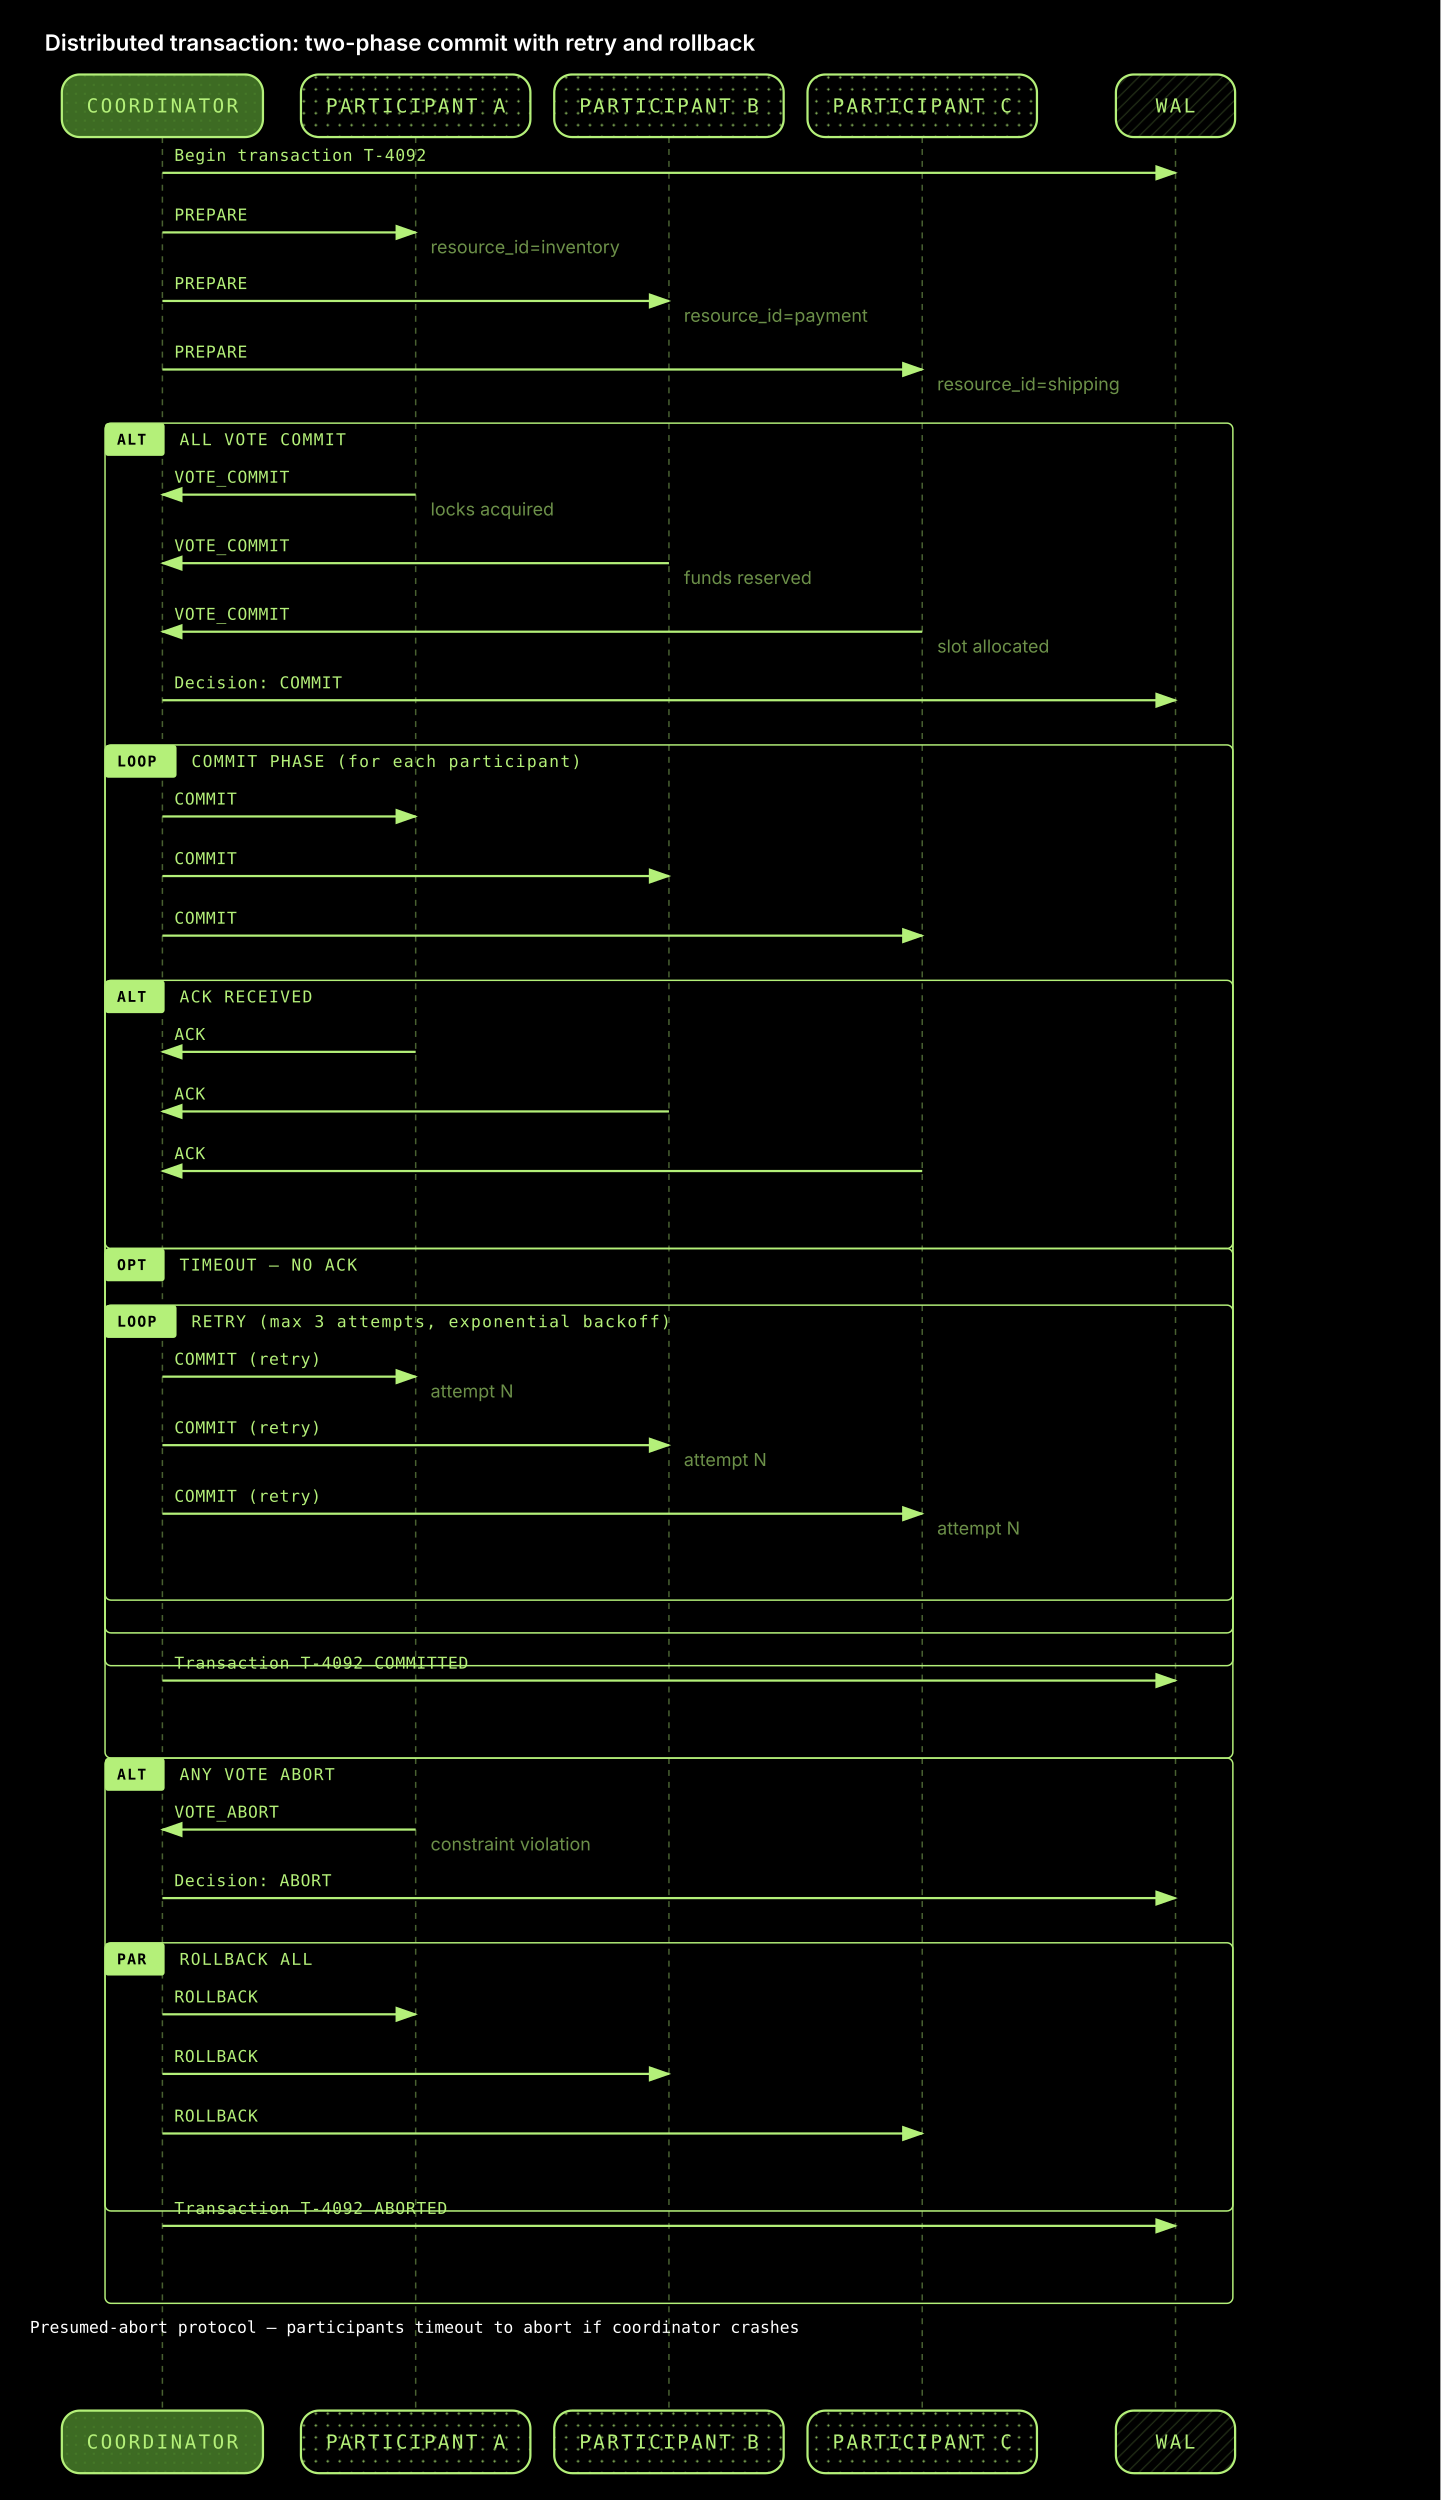
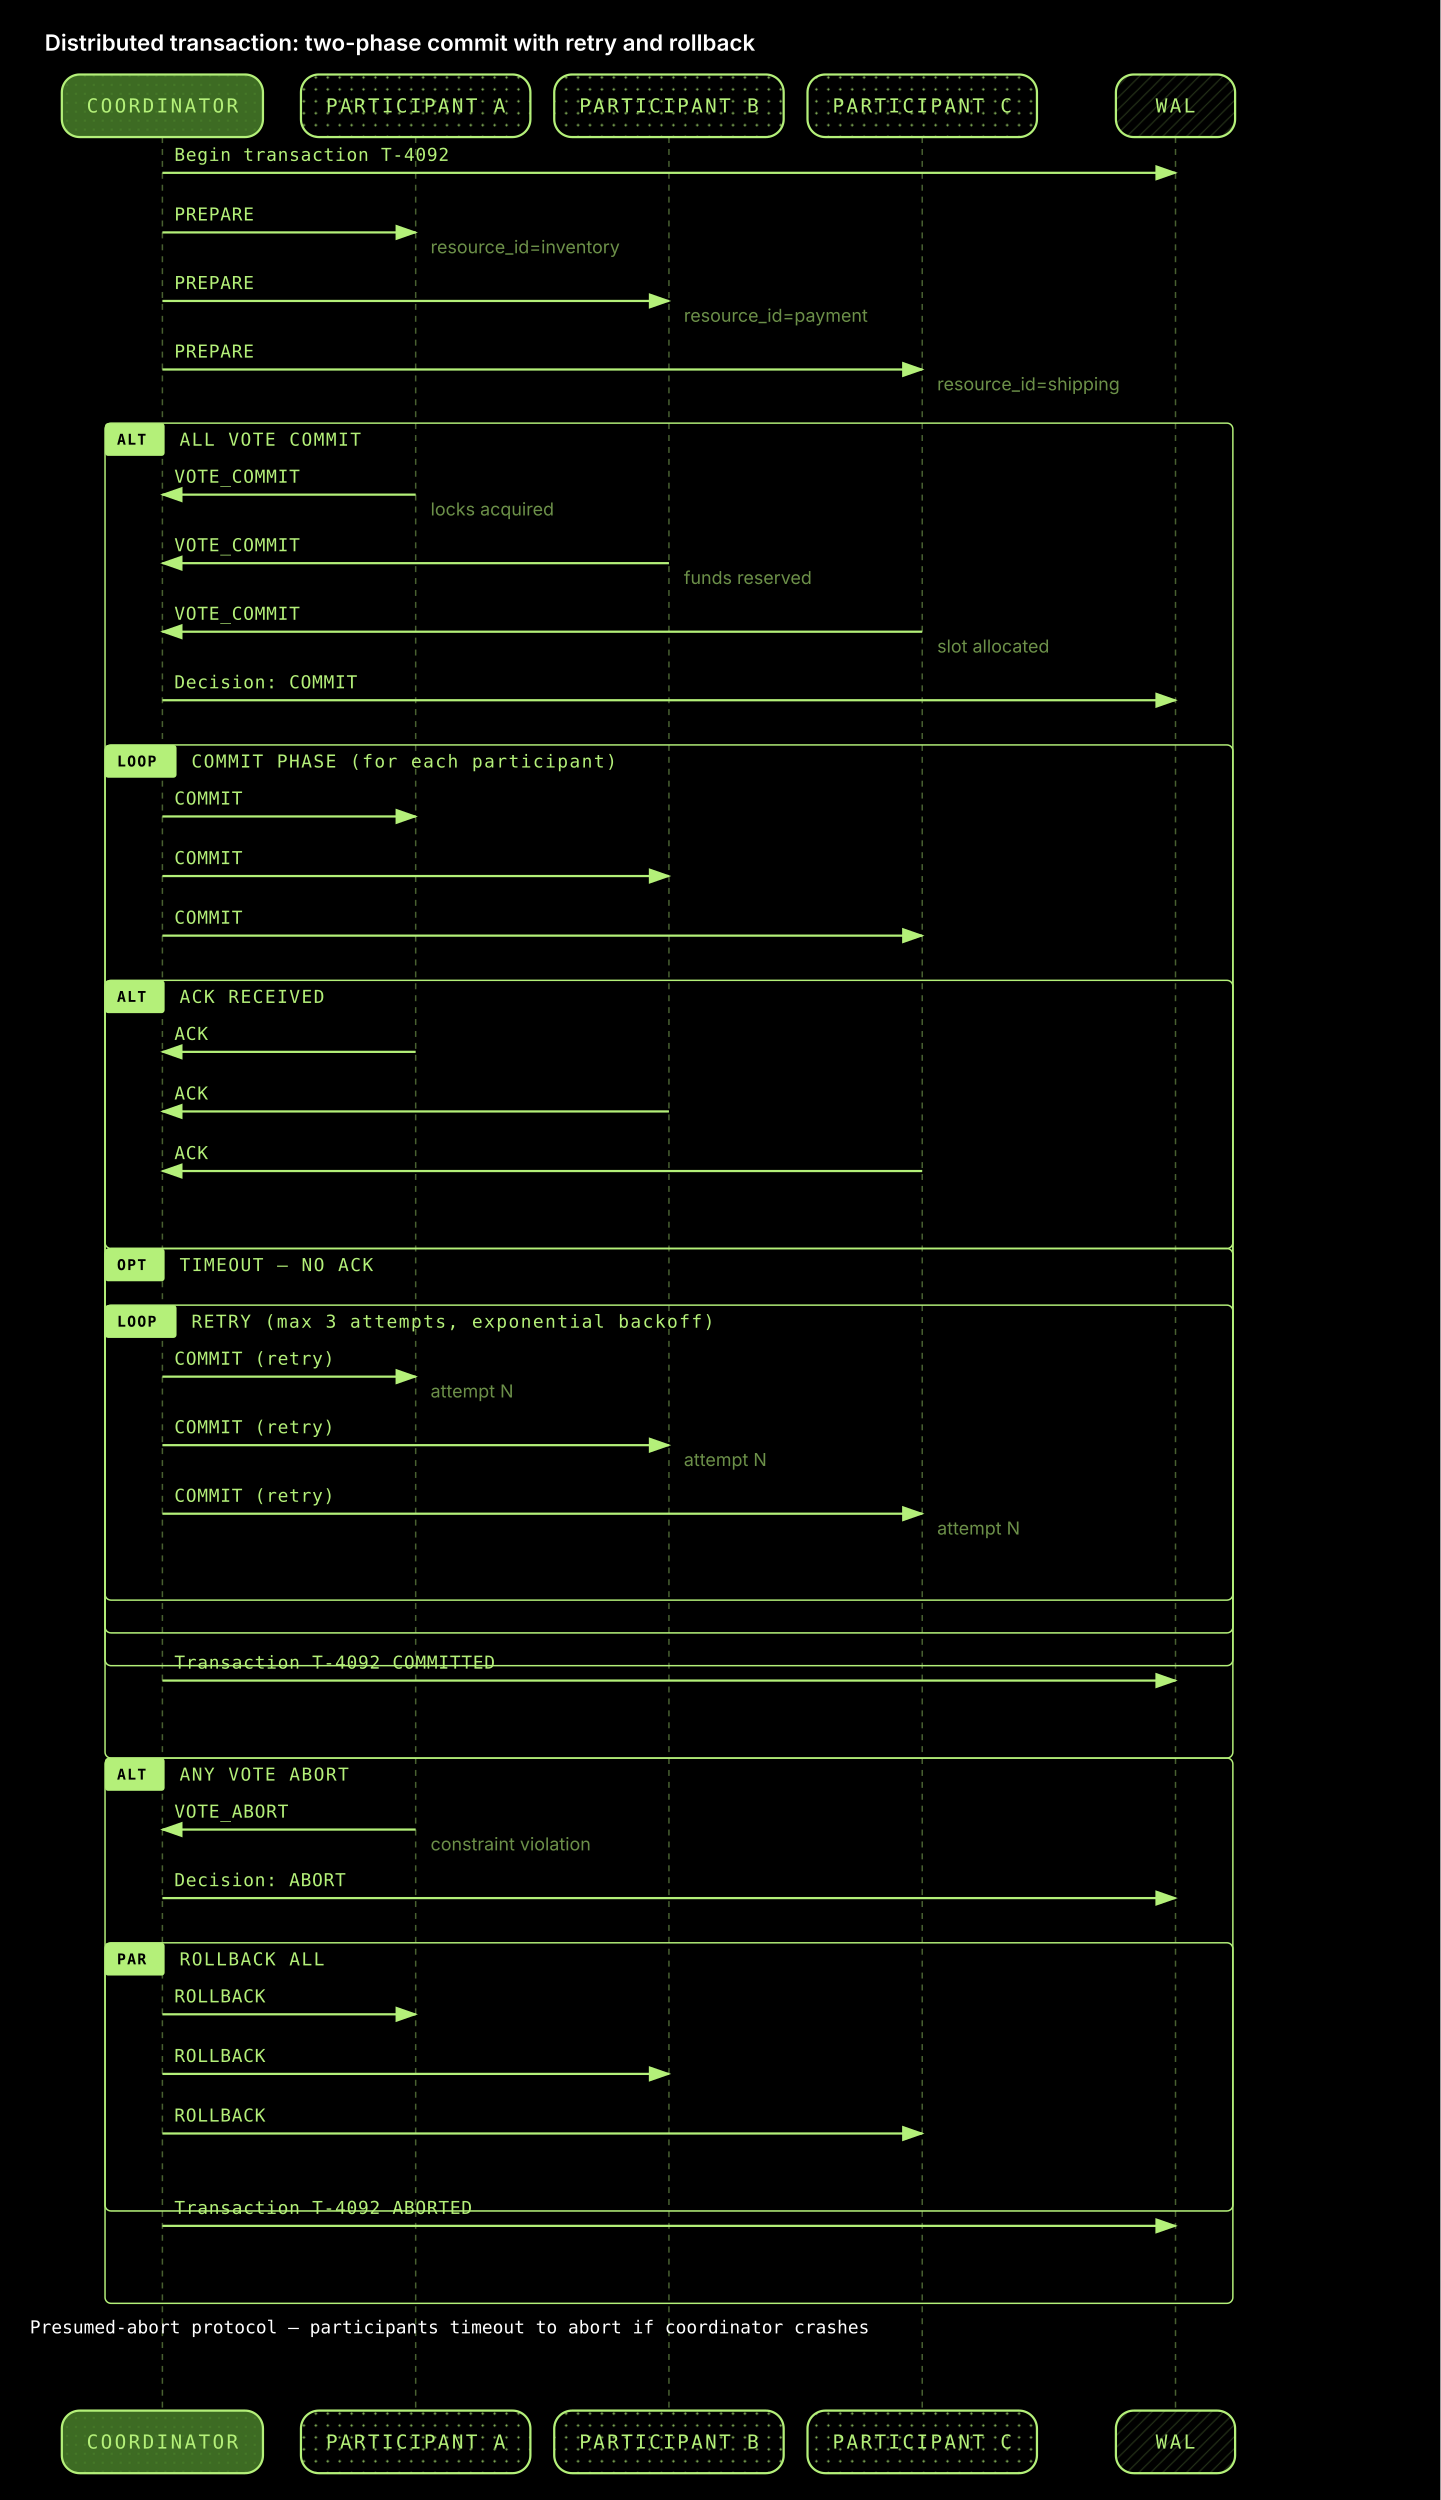
<svg xmlns="http://www.w3.org/2000/svg" viewBox="0 0 966.76 1678" width="966.76" height="1678">
  <defs>
    <pattern id="dotgrid" width="8" height="8" patternUnits="userSpaceOnUse">
      <rect width="8" height="8" fill="#000000" />
      <circle cx="4" cy="4" r="0.8" fill="#b4f079" opacity="0.7" />
    </pattern>
    <pattern id="crosshatch" width="8" height="8" patternUnits="userSpaceOnUse">
      <rect width="8" height="8" fill="#000000" />
      <path d="M0 8L8 0M-1 1L1 -1M7 9L9 7" stroke="#b4f079" stroke-width="0.8" opacity="0.2" />
    </pattern>
    <pattern id="hero" width="6" height="6" patternUnits="userSpaceOnUse">
      <rect width="6" height="6" fill="#3d6b23" />
      <circle cx="3" cy="3" r="0.6" fill="#5a9a35" opacity="0.5" />
    </pattern>
    <marker id="arrowhead" markerWidth="10" markerHeight="7" refX="9" refY="3.5" orient="auto" markerUnits="strokeWidth">
      <polygon points="0 0, 10 3.5, 0 7" fill="#b4f079" />
    </marker>
    <marker id="arrowhead-reverse" markerWidth="10" markerHeight="7" refX="1" refY="3.5" orient="auto" markerUnits="strokeWidth">
      <polygon points="10 0, 0 3.5, 10 7" fill="#b4f079" />
    </marker>
  </defs>
  <rect width="100%" height="100%" fill="#000000" />
  <g class="diagram">
    <text x="30" y="34" font-family="'Inter', 'Helvetica Neue', Arial, sans-serif" font-size="15" fill="#ffffff" font-weight="600">Distributed transaction: two-phase commit with retry and rollback</text>
    <g class="lifelines">
      <line x1="109" y1="92" x2="109" y2="1618" stroke="#b4f079" stroke-width="1" stroke-dasharray="4 4" opacity="0.4" />
      <line x1="279" y1="92" x2="279" y2="1618" stroke="#b4f079" stroke-width="1" stroke-dasharray="4 4" opacity="0.4" />
      <line x1="449" y1="92" x2="449" y2="1618" stroke="#b4f079" stroke-width="1" stroke-dasharray="4 4" opacity="0.4" />
      <line x1="619" y1="92" x2="619" y2="1618" stroke="#b4f079" stroke-width="1" stroke-dasharray="4 4" opacity="0.4" />
      <line x1="789" y1="92" x2="789" y2="1618" stroke="#b4f079" stroke-width="1" stroke-dasharray="4 4" opacity="0.4" />
    </g>
    <g class="fragments">
      <rect x="70.5" y="658" width="757" height="180" rx="4" fill="none" stroke="#b4f079" stroke-width="1" />
      <rect x="70.5" y="658" width="40" height="22" fill="#b4f079" rx="2" />
      <text x="78.5" y="669" font-family="'JetBrains Mono', 'Fira Code', 'SF Mono', 'Cascadia Code', monospace" font-size="10" fill="#000000" dominant-baseline="central" font-weight="700" letter-spacing="0.08em">ALT</text>
-       <text x="120.5" y="669" font-family="'JetBrains Mono', 'Fira Code', 'SF Mono', 'Cascadia Code', monospace" font-size="11" fill="#b4f079" dominant-baseline="central" letter-spacing="0.08em">ACK RECEIVED</text>
+       <text x="120.5" y="669" font-family="'JetBrains Mono', 'Fira Code', 'SF Mono', 'Cascadia Code', monospace" font-size="12" fill="#b4f079" dominant-baseline="central" letter-spacing="0.08em">ACK RECEIVED</text>
      <rect x="70.5" y="876" width="757" height="198" rx="4" fill="none" stroke="#b4f079" stroke-width="1" />
      <rect x="70.5" y="876" width="48" height="22" fill="#b4f079" rx="2" />
      <text x="78.5" y="887" font-family="'JetBrains Mono', 'Fira Code', 'SF Mono', 'Cascadia Code', monospace" font-size="10" fill="#000000" dominant-baseline="central" font-weight="700" letter-spacing="0.08em">LOOP</text>
-       <text x="128.5" y="887" font-family="'JetBrains Mono', 'Fira Code', 'SF Mono', 'Cascadia Code', monospace" font-size="11" fill="#b4f079" dominant-baseline="central" letter-spacing="0.08em">RETRY (max 3 attempts, exponential backoff)</text>
+       <text x="128.5" y="887" font-family="'JetBrains Mono', 'Fira Code', 'SF Mono', 'Cascadia Code', monospace" font-size="12" fill="#b4f079" dominant-baseline="central" letter-spacing="0.08em">RETRY (max 3 attempts, exponential backoff)</text>
      <rect x="70.5" y="838" width="757" height="258" rx="4" fill="none" stroke="#b4f079" stroke-width="1" />
      <rect x="70.5" y="838" width="40" height="22" fill="#b4f079" rx="2" />
      <text x="78.5" y="849" font-family="'JetBrains Mono', 'Fira Code', 'SF Mono', 'Cascadia Code', monospace" font-size="10" fill="#000000" dominant-baseline="central" font-weight="700" letter-spacing="0.08em">OPT</text>
-       <text x="120.5" y="849" font-family="'JetBrains Mono', 'Fira Code', 'SF Mono', 'Cascadia Code', monospace" font-size="11" fill="#b4f079" dominant-baseline="central" letter-spacing="0.08em">TIMEOUT — NO ACK</text>
+       <text x="120.5" y="849" font-family="'JetBrains Mono', 'Fira Code', 'SF Mono', 'Cascadia Code', monospace" font-size="12" fill="#b4f079" dominant-baseline="central" letter-spacing="0.08em">TIMEOUT — NO ACK</text>
      <rect x="70.5" y="500" width="757" height="618" rx="4" fill="none" stroke="#b4f079" stroke-width="1" />
      <rect x="70.5" y="500" width="48" height="22" fill="#b4f079" rx="2" />
      <text x="78.5" y="511" font-family="'JetBrains Mono', 'Fira Code', 'SF Mono', 'Cascadia Code', monospace" font-size="10" fill="#000000" dominant-baseline="central" font-weight="700" letter-spacing="0.08em">LOOP</text>
-       <text x="128.5" y="511" font-family="'JetBrains Mono', 'Fira Code', 'SF Mono', 'Cascadia Code', monospace" font-size="11" fill="#b4f079" dominant-baseline="central" letter-spacing="0.08em">COMMIT PHASE (for each participant)</text>
+       <text x="128.5" y="511" font-family="'JetBrains Mono', 'Fira Code', 'SF Mono', 'Cascadia Code', monospace" font-size="12" fill="#b4f079" dominant-baseline="central" letter-spacing="0.08em">COMMIT PHASE (for each participant)</text>
      <rect x="70.5" y="284" width="757" height="896" rx="4" fill="none" stroke="#b4f079" stroke-width="1" />
      <rect x="70.5" y="284" width="40" height="22" fill="#b4f079" rx="2" />
      <text x="78.5" y="295" font-family="'JetBrains Mono', 'Fira Code', 'SF Mono', 'Cascadia Code', monospace" font-size="10" fill="#000000" dominant-baseline="central" font-weight="700" letter-spacing="0.08em">ALT</text>
-       <text x="120.5" y="295" font-family="'JetBrains Mono', 'Fira Code', 'SF Mono', 'Cascadia Code', monospace" font-size="11" fill="#b4f079" dominant-baseline="central" letter-spacing="0.08em">ALL VOTE COMMIT</text>
+       <text x="120.5" y="295" font-family="'JetBrains Mono', 'Fira Code', 'SF Mono', 'Cascadia Code', monospace" font-size="12" fill="#b4f079" dominant-baseline="central" letter-spacing="0.08em">ALL VOTE COMMIT</text>
      <rect x="70.5" y="1304" width="757" height="180" rx="4" fill="none" stroke="#b4f079" stroke-width="1" />
      <rect x="70.5" y="1304" width="40" height="22" fill="#b4f079" rx="2" />
      <text x="78.5" y="1315" font-family="'JetBrains Mono', 'Fira Code', 'SF Mono', 'Cascadia Code', monospace" font-size="10" fill="#000000" dominant-baseline="central" font-weight="700" letter-spacing="0.08em">PAR</text>
-       <text x="120.5" y="1315" font-family="'JetBrains Mono', 'Fira Code', 'SF Mono', 'Cascadia Code', monospace" font-size="11" fill="#b4f079" dominant-baseline="central" letter-spacing="0.08em">ROLLBACK ALL</text>
+       <text x="120.5" y="1315" font-family="'JetBrains Mono', 'Fira Code', 'SF Mono', 'Cascadia Code', monospace" font-size="12" fill="#b4f079" dominant-baseline="central" letter-spacing="0.08em">ROLLBACK ALL</text>
      <rect x="70.5" y="1180" width="757" height="366" rx="4" fill="none" stroke="#b4f079" stroke-width="1" />
      <rect x="70.5" y="1180" width="40" height="22" fill="#b4f079" rx="2" />
      <text x="78.5" y="1191" font-family="'JetBrains Mono', 'Fira Code', 'SF Mono', 'Cascadia Code', monospace" font-size="10" fill="#000000" dominant-baseline="central" font-weight="700" letter-spacing="0.08em">ALT</text>
-       <text x="120.5" y="1191" font-family="'JetBrains Mono', 'Fira Code', 'SF Mono', 'Cascadia Code', monospace" font-size="11" fill="#b4f079" dominant-baseline="central" letter-spacing="0.08em">ANY VOTE ABORT</text>
+       <text x="120.5" y="1191" font-family="'JetBrains Mono', 'Fira Code', 'SF Mono', 'Cascadia Code', monospace" font-size="12" fill="#b4f079" dominant-baseline="central" letter-spacing="0.08em">ANY VOTE ABORT</text>
    </g>
    <g class="messages">
      <line x1="109" y1="116" x2="789" y2="116" stroke="#b4f079" stroke-width="1.5" marker-end="url(#arrowhead)" />
-       <text x="117" y="108" font-family="'JetBrains Mono', 'Fira Code', 'SF Mono', 'Cascadia Code', monospace" font-size="11" fill="#b4f079" text-anchor="start" letter-spacing="0.04em">Begin transaction T-4092</text>
+       <text x="117" y="108" font-family="'JetBrains Mono', 'Fira Code', 'SF Mono', 'Cascadia Code', monospace" font-size="12" fill="#b4f079" text-anchor="start" letter-spacing="0.04em">Begin transaction T-4092</text>
      <line x1="109" y1="156" x2="279" y2="156" stroke="#b4f079" stroke-width="1.5" marker-end="url(#arrowhead)" />
-       <text x="117" y="148" font-family="'JetBrains Mono', 'Fira Code', 'SF Mono', 'Cascadia Code', monospace" font-size="11" fill="#b4f079" text-anchor="start" letter-spacing="0.04em">PREPARE</text>
+       <text x="117" y="148" font-family="'JetBrains Mono', 'Fira Code', 'SF Mono', 'Cascadia Code', monospace" font-size="12" fill="#b4f079" text-anchor="start" letter-spacing="0.04em">PREPARE</text>
      <text x="289" y="170" font-family="'Inter', 'Helvetica Neue', Arial, sans-serif" font-size="12" fill="#b4f079" opacity="0.6">resource_id=inventory</text>
      <line x1="109" y1="202" x2="449" y2="202" stroke="#b4f079" stroke-width="1.5" marker-end="url(#arrowhead)" />
-       <text x="117" y="194" font-family="'JetBrains Mono', 'Fira Code', 'SF Mono', 'Cascadia Code', monospace" font-size="11" fill="#b4f079" text-anchor="start" letter-spacing="0.04em">PREPARE</text>
+       <text x="117" y="194" font-family="'JetBrains Mono', 'Fira Code', 'SF Mono', 'Cascadia Code', monospace" font-size="12" fill="#b4f079" text-anchor="start" letter-spacing="0.04em">PREPARE</text>
      <text x="459" y="216" font-family="'Inter', 'Helvetica Neue', Arial, sans-serif" font-size="12" fill="#b4f079" opacity="0.6">resource_id=payment</text>
      <line x1="109" y1="248" x2="619" y2="248" stroke="#b4f079" stroke-width="1.5" marker-end="url(#arrowhead)" />
-       <text x="117" y="240" font-family="'JetBrains Mono', 'Fira Code', 'SF Mono', 'Cascadia Code', monospace" font-size="11" fill="#b4f079" text-anchor="start" letter-spacing="0.04em">PREPARE</text>
+       <text x="117" y="240" font-family="'JetBrains Mono', 'Fira Code', 'SF Mono', 'Cascadia Code', monospace" font-size="12" fill="#b4f079" text-anchor="start" letter-spacing="0.04em">PREPARE</text>
      <text x="629" y="262" font-family="'Inter', 'Helvetica Neue', Arial, sans-serif" font-size="12" fill="#b4f079" opacity="0.6">resource_id=shipping</text>
      <line x1="279" y1="332" x2="109" y2="332" stroke="#b4f079" stroke-width="1.5" marker-end="url(#arrowhead)" />
-       <text x="117" y="324" font-family="'JetBrains Mono', 'Fira Code', 'SF Mono', 'Cascadia Code', monospace" font-size="11" fill="#b4f079" text-anchor="start" letter-spacing="0.04em">VOTE_COMMIT</text>
+       <text x="117" y="324" font-family="'JetBrains Mono', 'Fira Code', 'SF Mono', 'Cascadia Code', monospace" font-size="12" fill="#b4f079" text-anchor="start" letter-spacing="0.04em">VOTE_COMMIT</text>
      <text x="289" y="346" font-family="'Inter', 'Helvetica Neue', Arial, sans-serif" font-size="12" fill="#b4f079" opacity="0.6">locks acquired</text>
      <line x1="449" y1="378" x2="109" y2="378" stroke="#b4f079" stroke-width="1.5" marker-end="url(#arrowhead)" />
-       <text x="117" y="370" font-family="'JetBrains Mono', 'Fira Code', 'SF Mono', 'Cascadia Code', monospace" font-size="11" fill="#b4f079" text-anchor="start" letter-spacing="0.04em">VOTE_COMMIT</text>
+       <text x="117" y="370" font-family="'JetBrains Mono', 'Fira Code', 'SF Mono', 'Cascadia Code', monospace" font-size="12" fill="#b4f079" text-anchor="start" letter-spacing="0.04em">VOTE_COMMIT</text>
      <text x="459" y="392" font-family="'Inter', 'Helvetica Neue', Arial, sans-serif" font-size="12" fill="#b4f079" opacity="0.6">funds reserved</text>
      <line x1="619" y1="424" x2="109" y2="424" stroke="#b4f079" stroke-width="1.5" marker-end="url(#arrowhead)" />
-       <text x="117" y="416" font-family="'JetBrains Mono', 'Fira Code', 'SF Mono', 'Cascadia Code', monospace" font-size="11" fill="#b4f079" text-anchor="start" letter-spacing="0.04em">VOTE_COMMIT</text>
+       <text x="117" y="416" font-family="'JetBrains Mono', 'Fira Code', 'SF Mono', 'Cascadia Code', monospace" font-size="12" fill="#b4f079" text-anchor="start" letter-spacing="0.04em">VOTE_COMMIT</text>
      <text x="629" y="438" font-family="'Inter', 'Helvetica Neue', Arial, sans-serif" font-size="12" fill="#b4f079" opacity="0.6">slot allocated</text>
      <line x1="109" y1="470" x2="789" y2="470" stroke="#b4f079" stroke-width="1.5" marker-end="url(#arrowhead)" />
-       <text x="117" y="462" font-family="'JetBrains Mono', 'Fira Code', 'SF Mono', 'Cascadia Code', monospace" font-size="11" fill="#b4f079" text-anchor="start" letter-spacing="0.04em">Decision: COMMIT</text>
+       <text x="117" y="462" font-family="'JetBrains Mono', 'Fira Code', 'SF Mono', 'Cascadia Code', monospace" font-size="12" fill="#b4f079" text-anchor="start" letter-spacing="0.04em">Decision: COMMIT</text>
      <line x1="109" y1="548" x2="279" y2="548" stroke="#b4f079" stroke-width="1.5" marker-end="url(#arrowhead)" />
-       <text x="117" y="540" font-family="'JetBrains Mono', 'Fira Code', 'SF Mono', 'Cascadia Code', monospace" font-size="11" fill="#b4f079" text-anchor="start" letter-spacing="0.04em">COMMIT</text>
+       <text x="117" y="540" font-family="'JetBrains Mono', 'Fira Code', 'SF Mono', 'Cascadia Code', monospace" font-size="12" fill="#b4f079" text-anchor="start" letter-spacing="0.04em">COMMIT</text>
      <line x1="109" y1="588" x2="449" y2="588" stroke="#b4f079" stroke-width="1.5" marker-end="url(#arrowhead)" />
-       <text x="117" y="580" font-family="'JetBrains Mono', 'Fira Code', 'SF Mono', 'Cascadia Code', monospace" font-size="11" fill="#b4f079" text-anchor="start" letter-spacing="0.04em">COMMIT</text>
+       <text x="117" y="580" font-family="'JetBrains Mono', 'Fira Code', 'SF Mono', 'Cascadia Code', monospace" font-size="12" fill="#b4f079" text-anchor="start" letter-spacing="0.04em">COMMIT</text>
      <line x1="109" y1="628" x2="619" y2="628" stroke="#b4f079" stroke-width="1.5" marker-end="url(#arrowhead)" />
-       <text x="117" y="620" font-family="'JetBrains Mono', 'Fira Code', 'SF Mono', 'Cascadia Code', monospace" font-size="11" fill="#b4f079" text-anchor="start" letter-spacing="0.04em">COMMIT</text>
+       <text x="117" y="620" font-family="'JetBrains Mono', 'Fira Code', 'SF Mono', 'Cascadia Code', monospace" font-size="12" fill="#b4f079" text-anchor="start" letter-spacing="0.04em">COMMIT</text>
      <line x1="279" y1="706" x2="109" y2="706" stroke="#b4f079" stroke-width="1.5" marker-end="url(#arrowhead)" />
-       <text x="117" y="698" font-family="'JetBrains Mono', 'Fira Code', 'SF Mono', 'Cascadia Code', monospace" font-size="11" fill="#b4f079" text-anchor="start" letter-spacing="0.04em">ACK</text>
+       <text x="117" y="698" font-family="'JetBrains Mono', 'Fira Code', 'SF Mono', 'Cascadia Code', monospace" font-size="12" fill="#b4f079" text-anchor="start" letter-spacing="0.04em">ACK</text>
      <line x1="449" y1="746" x2="109" y2="746" stroke="#b4f079" stroke-width="1.5" marker-end="url(#arrowhead)" />
-       <text x="117" y="738" font-family="'JetBrains Mono', 'Fira Code', 'SF Mono', 'Cascadia Code', monospace" font-size="11" fill="#b4f079" text-anchor="start" letter-spacing="0.04em">ACK</text>
+       <text x="117" y="738" font-family="'JetBrains Mono', 'Fira Code', 'SF Mono', 'Cascadia Code', monospace" font-size="12" fill="#b4f079" text-anchor="start" letter-spacing="0.04em">ACK</text>
      <line x1="619" y1="786" x2="109" y2="786" stroke="#b4f079" stroke-width="1.5" marker-end="url(#arrowhead)" />
-       <text x="117" y="778" font-family="'JetBrains Mono', 'Fira Code', 'SF Mono', 'Cascadia Code', monospace" font-size="11" fill="#b4f079" text-anchor="start" letter-spacing="0.04em">ACK</text>
+       <text x="117" y="778" font-family="'JetBrains Mono', 'Fira Code', 'SF Mono', 'Cascadia Code', monospace" font-size="12" fill="#b4f079" text-anchor="start" letter-spacing="0.04em">ACK</text>
      <line x1="109" y1="924" x2="279" y2="924" stroke="#b4f079" stroke-width="1.5" marker-end="url(#arrowhead)" />
-       <text x="117" y="916" font-family="'JetBrains Mono', 'Fira Code', 'SF Mono', 'Cascadia Code', monospace" font-size="11" fill="#b4f079" text-anchor="start" letter-spacing="0.04em">COMMIT (retry)</text>
+       <text x="117" y="916" font-family="'JetBrains Mono', 'Fira Code', 'SF Mono', 'Cascadia Code', monospace" font-size="12" fill="#b4f079" text-anchor="start" letter-spacing="0.04em">COMMIT (retry)</text>
      <text x="289" y="938" font-family="'Inter', 'Helvetica Neue', Arial, sans-serif" font-size="12" fill="#b4f079" opacity="0.6">attempt N</text>
      <line x1="109" y1="970" x2="449" y2="970" stroke="#b4f079" stroke-width="1.5" marker-end="url(#arrowhead)" />
-       <text x="117" y="962" font-family="'JetBrains Mono', 'Fira Code', 'SF Mono', 'Cascadia Code', monospace" font-size="11" fill="#b4f079" text-anchor="start" letter-spacing="0.04em">COMMIT (retry)</text>
+       <text x="117" y="962" font-family="'JetBrains Mono', 'Fira Code', 'SF Mono', 'Cascadia Code', monospace" font-size="12" fill="#b4f079" text-anchor="start" letter-spacing="0.04em">COMMIT (retry)</text>
      <text x="459" y="984" font-family="'Inter', 'Helvetica Neue', Arial, sans-serif" font-size="12" fill="#b4f079" opacity="0.6">attempt N</text>
      <line x1="109" y1="1016" x2="619" y2="1016" stroke="#b4f079" stroke-width="1.5" marker-end="url(#arrowhead)" />
-       <text x="117" y="1008" font-family="'JetBrains Mono', 'Fira Code', 'SF Mono', 'Cascadia Code', monospace" font-size="11" fill="#b4f079" text-anchor="start" letter-spacing="0.04em">COMMIT (retry)</text>
+       <text x="117" y="1008" font-family="'JetBrains Mono', 'Fira Code', 'SF Mono', 'Cascadia Code', monospace" font-size="12" fill="#b4f079" text-anchor="start" letter-spacing="0.04em">COMMIT (retry)</text>
      <text x="629" y="1030" font-family="'Inter', 'Helvetica Neue', Arial, sans-serif" font-size="12" fill="#b4f079" opacity="0.6">attempt N</text>
      <line x1="109" y1="1128" x2="789" y2="1128" stroke="#b4f079" stroke-width="1.5" marker-end="url(#arrowhead)" />
-       <text x="117" y="1120" font-family="'JetBrains Mono', 'Fira Code', 'SF Mono', 'Cascadia Code', monospace" font-size="11" fill="#b4f079" text-anchor="start" letter-spacing="0.04em">Transaction T-4092 COMMITTED</text>
+       <text x="117" y="1120" font-family="'JetBrains Mono', 'Fira Code', 'SF Mono', 'Cascadia Code', monospace" font-size="12" fill="#b4f079" text-anchor="start" letter-spacing="0.04em">Transaction T-4092 COMMITTED</text>
      <line x1="279" y1="1228" x2="109" y2="1228" stroke="#b4f079" stroke-width="1.5" marker-end="url(#arrowhead)" />
-       <text x="117" y="1220" font-family="'JetBrains Mono', 'Fira Code', 'SF Mono', 'Cascadia Code', monospace" font-size="11" fill="#b4f079" text-anchor="start" letter-spacing="0.04em">VOTE_ABORT</text>
+       <text x="117" y="1220" font-family="'JetBrains Mono', 'Fira Code', 'SF Mono', 'Cascadia Code', monospace" font-size="12" fill="#b4f079" text-anchor="start" letter-spacing="0.04em">VOTE_ABORT</text>
      <text x="289" y="1242" font-family="'Inter', 'Helvetica Neue', Arial, sans-serif" font-size="12" fill="#b4f079" opacity="0.6">constraint violation</text>
      <line x1="109" y1="1274" x2="789" y2="1274" stroke="#b4f079" stroke-width="1.5" marker-end="url(#arrowhead)" />
-       <text x="117" y="1266" font-family="'JetBrains Mono', 'Fira Code', 'SF Mono', 'Cascadia Code', monospace" font-size="11" fill="#b4f079" text-anchor="start" letter-spacing="0.04em">Decision: ABORT</text>
+       <text x="117" y="1266" font-family="'JetBrains Mono', 'Fira Code', 'SF Mono', 'Cascadia Code', monospace" font-size="12" fill="#b4f079" text-anchor="start" letter-spacing="0.04em">Decision: ABORT</text>
      <line x1="109" y1="1352" x2="279" y2="1352" stroke="#b4f079" stroke-width="1.5" marker-end="url(#arrowhead)" />
-       <text x="117" y="1344" font-family="'JetBrains Mono', 'Fira Code', 'SF Mono', 'Cascadia Code', monospace" font-size="11" fill="#b4f079" text-anchor="start" letter-spacing="0.04em">ROLLBACK</text>
+       <text x="117" y="1344" font-family="'JetBrains Mono', 'Fira Code', 'SF Mono', 'Cascadia Code', monospace" font-size="12" fill="#b4f079" text-anchor="start" letter-spacing="0.04em">ROLLBACK</text>
      <line x1="109" y1="1392" x2="449" y2="1392" stroke="#b4f079" stroke-width="1.5" marker-end="url(#arrowhead)" />
-       <text x="117" y="1384" font-family="'JetBrains Mono', 'Fira Code', 'SF Mono', 'Cascadia Code', monospace" font-size="11" fill="#b4f079" text-anchor="start" letter-spacing="0.04em">ROLLBACK</text>
+       <text x="117" y="1384" font-family="'JetBrains Mono', 'Fira Code', 'SF Mono', 'Cascadia Code', monospace" font-size="12" fill="#b4f079" text-anchor="start" letter-spacing="0.04em">ROLLBACK</text>
      <line x1="109" y1="1432" x2="619" y2="1432" stroke="#b4f079" stroke-width="1.5" marker-end="url(#arrowhead)" />
-       <text x="117" y="1424" font-family="'JetBrains Mono', 'Fira Code', 'SF Mono', 'Cascadia Code', monospace" font-size="11" fill="#b4f079" text-anchor="start" letter-spacing="0.04em">ROLLBACK</text>
+       <text x="117" y="1424" font-family="'JetBrains Mono', 'Fira Code', 'SF Mono', 'Cascadia Code', monospace" font-size="12" fill="#b4f079" text-anchor="start" letter-spacing="0.04em">ROLLBACK</text>
      <line x1="109" y1="1494" x2="789" y2="1494" stroke="#b4f079" stroke-width="1.5" marker-end="url(#arrowhead)" />
-       <text x="117" y="1486" font-family="'JetBrains Mono', 'Fira Code', 'SF Mono', 'Cascadia Code', monospace" font-size="11" fill="#b4f079" text-anchor="start" letter-spacing="0.04em">Transaction T-4092 ABORTED</text>
+       <text x="117" y="1486" font-family="'JetBrains Mono', 'Fira Code', 'SF Mono', 'Cascadia Code', monospace" font-size="12" fill="#b4f079" text-anchor="start" letter-spacing="0.04em">Transaction T-4092 ABORTED</text>
    </g>
    <g class="notes">
-       <text x="20" y="1562" font-family="'JetBrains Mono', 'Fira Code', 'SF Mono', 'Cascadia Code', monospace" font-size="11" fill="#ffffff" text-anchor="start" dominant-baseline="central">Presumed-abort protocol — participants timeout to abort if coordinator crashes</text>
+       <text x="20" y="1562" font-family="'JetBrains Mono', 'Fira Code', 'SF Mono', 'Cascadia Code', monospace" font-size="12" fill="#ffffff" text-anchor="start" dominant-baseline="central">Presumed-abort protocol — participants timeout to abort if coordinator crashes</text>
    </g>
    <g class="participants">
      <rect x="41.5" y="50" width="135" height="42" rx="12" fill="url(#hero)" stroke="#b4f079" stroke-width="1.5" />
      <text x="109" y="71" font-family="'JetBrains Mono', 'Fira Code', 'SF Mono', 'Cascadia Code', monospace" font-size="13" fill="#b4f079" text-anchor="middle" dominant-baseline="central" letter-spacing="0.12em">COORDINATOR</text>
      <rect x="202" y="50" width="154" height="42" rx="12" fill="url(#dotgrid)" stroke="#b4f079" stroke-width="1.5" />
      <text x="279" y="71" font-family="'JetBrains Mono', 'Fira Code', 'SF Mono', 'Cascadia Code', monospace" font-size="13" fill="#b4f079" text-anchor="middle" dominant-baseline="central" letter-spacing="0.12em">PARTICIPANT A</text>
      <rect x="372" y="50" width="154" height="42" rx="12" fill="url(#dotgrid)" stroke="#b4f079" stroke-width="1.5" />
      <text x="449" y="71" font-family="'JetBrains Mono', 'Fira Code', 'SF Mono', 'Cascadia Code', monospace" font-size="13" fill="#b4f079" text-anchor="middle" dominant-baseline="central" letter-spacing="0.12em">PARTICIPANT B</text>
      <rect x="542" y="50" width="154" height="42" rx="12" fill="url(#dotgrid)" stroke="#b4f079" stroke-width="1.5" />
      <text x="619" y="71" font-family="'JetBrains Mono', 'Fira Code', 'SF Mono', 'Cascadia Code', monospace" font-size="13" fill="#b4f079" text-anchor="middle" dominant-baseline="central" letter-spacing="0.12em">PARTICIPANT C</text>
      <rect x="749" y="50" width="80" height="42" rx="12" fill="url(#crosshatch)" stroke="#b4f079" stroke-width="1.5" />
      <text x="789" y="71" font-family="'JetBrains Mono', 'Fira Code', 'SF Mono', 'Cascadia Code', monospace" font-size="13" fill="#b4f079" text-anchor="middle" dominant-baseline="central" letter-spacing="0.12em">WAL</text>
      <rect x="41.5" y="1618" width="135" height="42" rx="12" fill="url(#hero)" stroke="#b4f079" stroke-width="1.5" />
      <text x="109" y="1639" font-family="'JetBrains Mono', 'Fira Code', 'SF Mono', 'Cascadia Code', monospace" font-size="13" fill="#b4f079" text-anchor="middle" dominant-baseline="central" letter-spacing="0.12em">COORDINATOR</text>
      <rect x="202" y="1618" width="154" height="42" rx="12" fill="url(#dotgrid)" stroke="#b4f079" stroke-width="1.5" />
      <text x="279" y="1639" font-family="'JetBrains Mono', 'Fira Code', 'SF Mono', 'Cascadia Code', monospace" font-size="13" fill="#b4f079" text-anchor="middle" dominant-baseline="central" letter-spacing="0.12em">PARTICIPANT A</text>
      <rect x="372" y="1618" width="154" height="42" rx="12" fill="url(#dotgrid)" stroke="#b4f079" stroke-width="1.5" />
      <text x="449" y="1639" font-family="'JetBrains Mono', 'Fira Code', 'SF Mono', 'Cascadia Code', monospace" font-size="13" fill="#b4f079" text-anchor="middle" dominant-baseline="central" letter-spacing="0.12em">PARTICIPANT B</text>
      <rect x="542" y="1618" width="154" height="42" rx="12" fill="url(#dotgrid)" stroke="#b4f079" stroke-width="1.5" />
      <text x="619" y="1639" font-family="'JetBrains Mono', 'Fira Code', 'SF Mono', 'Cascadia Code', monospace" font-size="13" fill="#b4f079" text-anchor="middle" dominant-baseline="central" letter-spacing="0.12em">PARTICIPANT C</text>
      <rect x="749" y="1618" width="80" height="42" rx="12" fill="url(#crosshatch)" stroke="#b4f079" stroke-width="1.5" />
      <text x="789" y="1639" font-family="'JetBrains Mono', 'Fira Code', 'SF Mono', 'Cascadia Code', monospace" font-size="13" fill="#b4f079" text-anchor="middle" dominant-baseline="central" letter-spacing="0.12em">WAL</text>
    </g>
  </g>
</svg>
